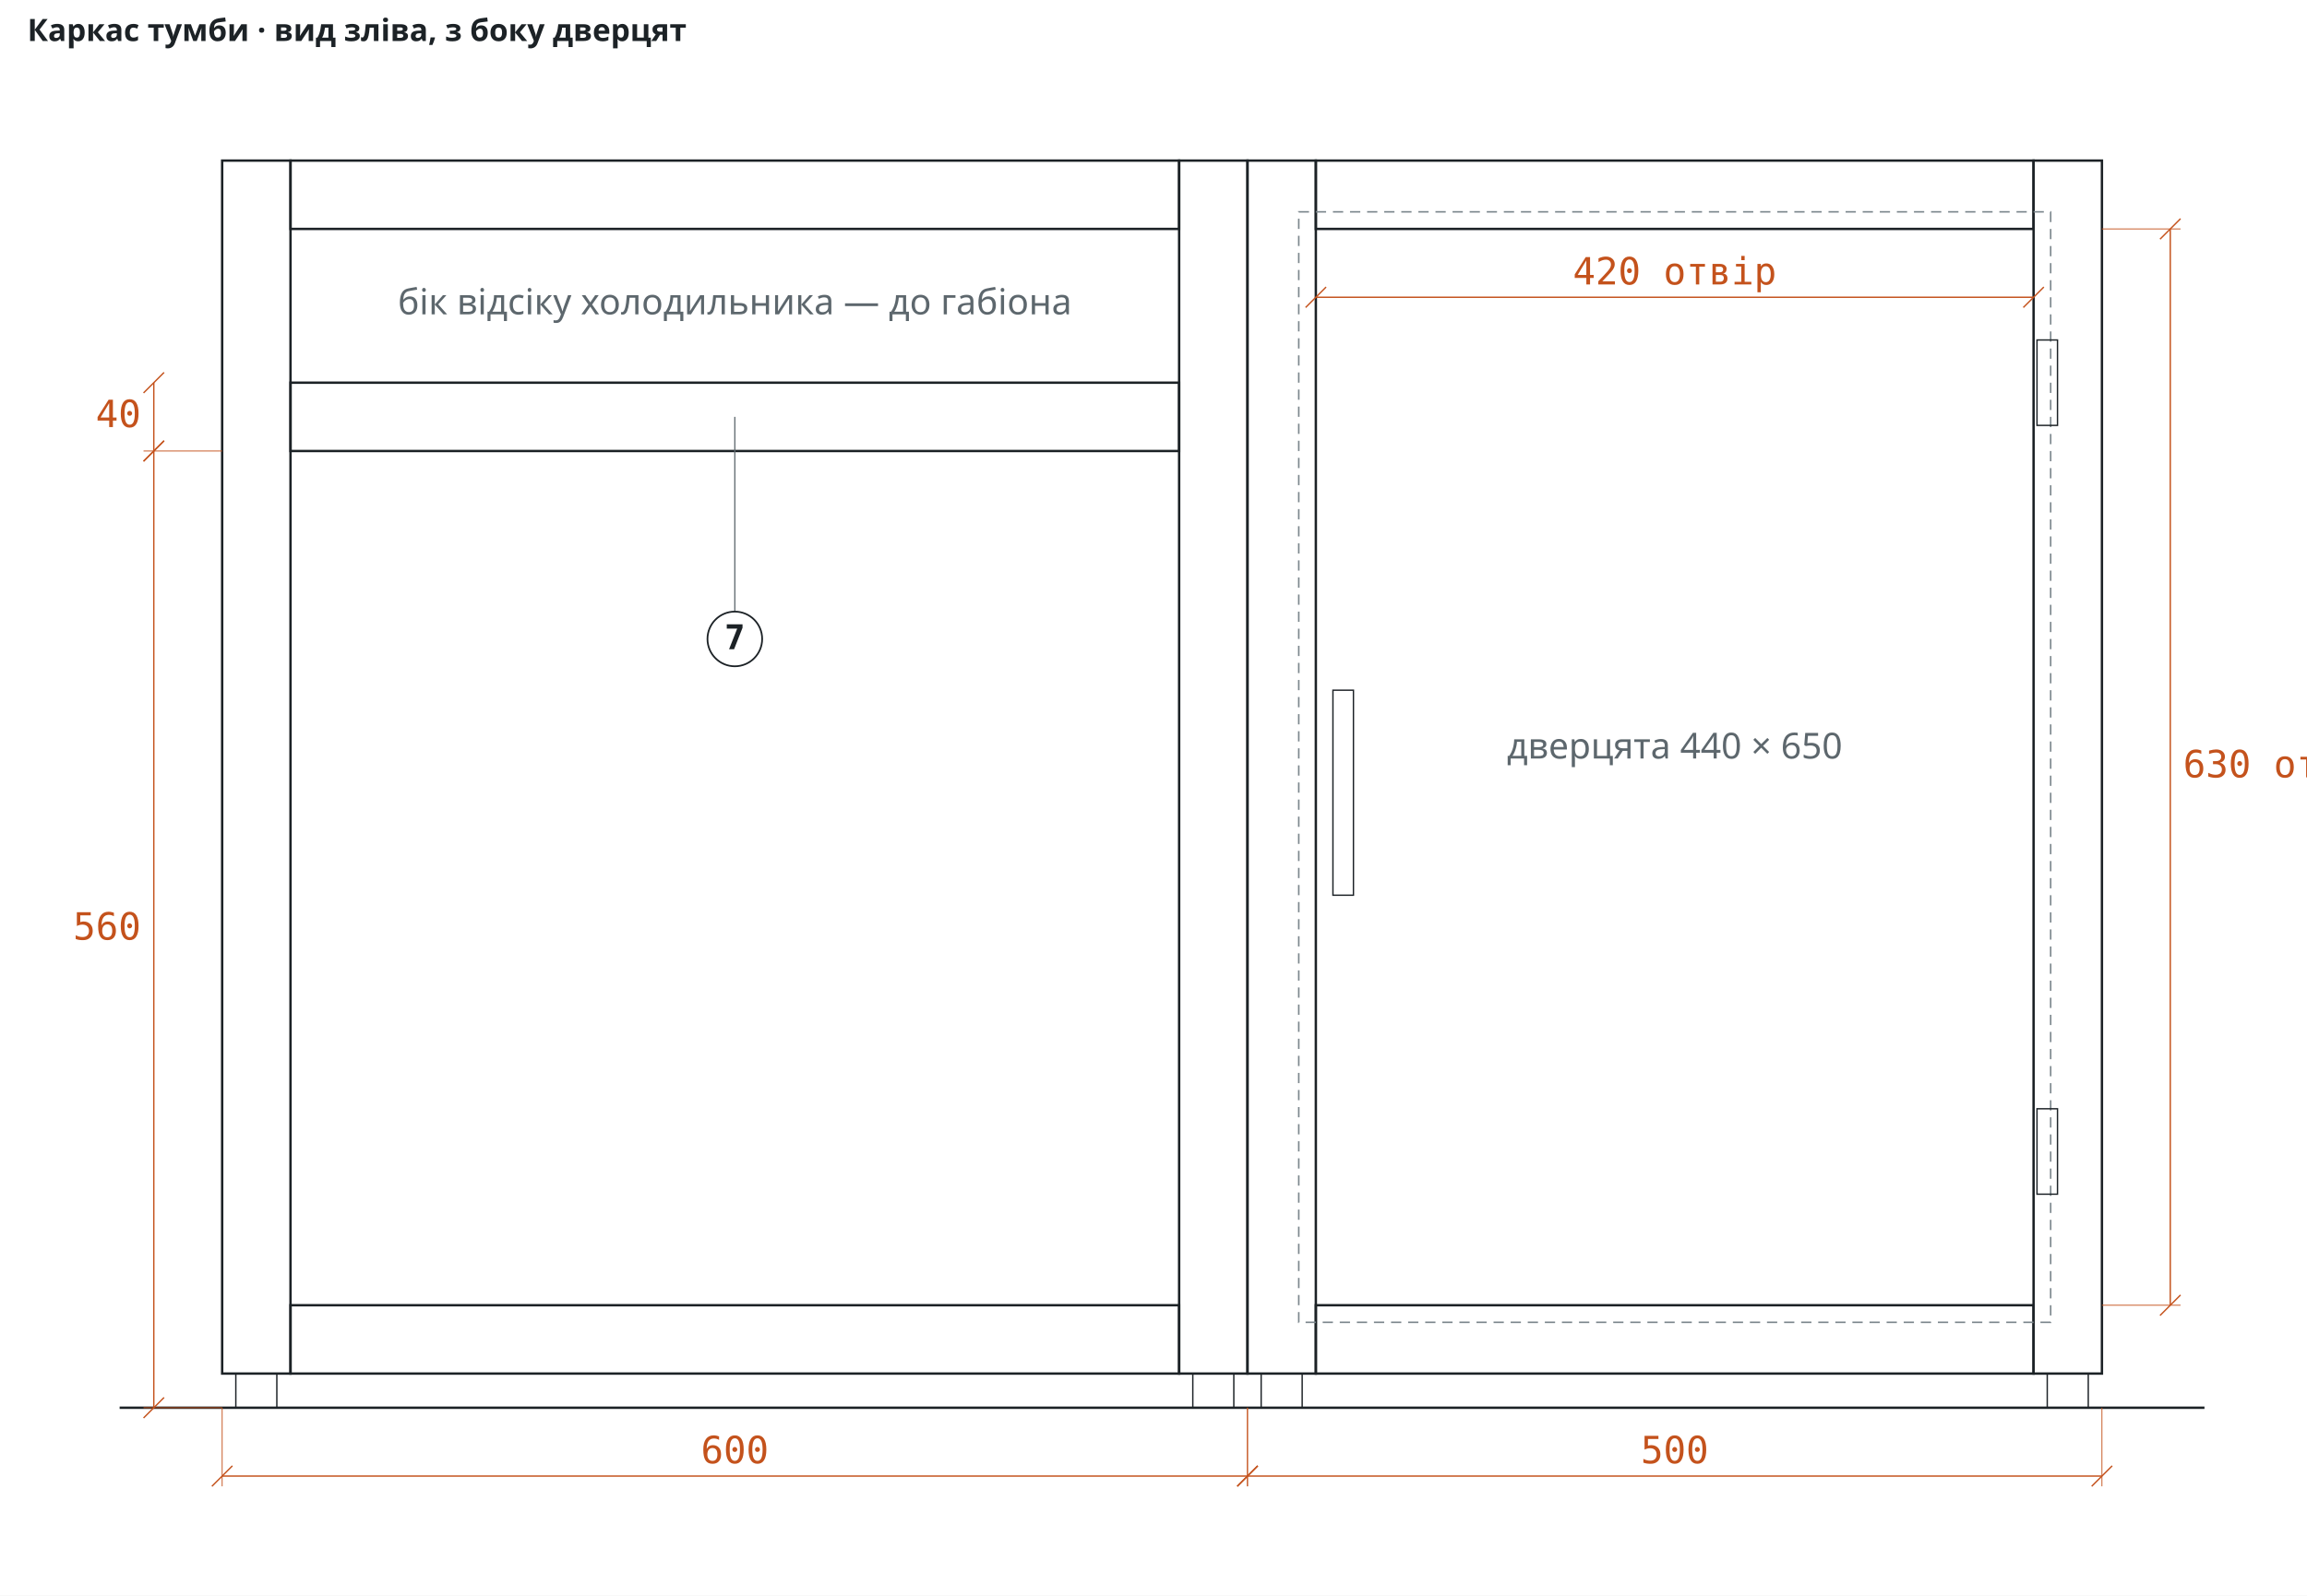
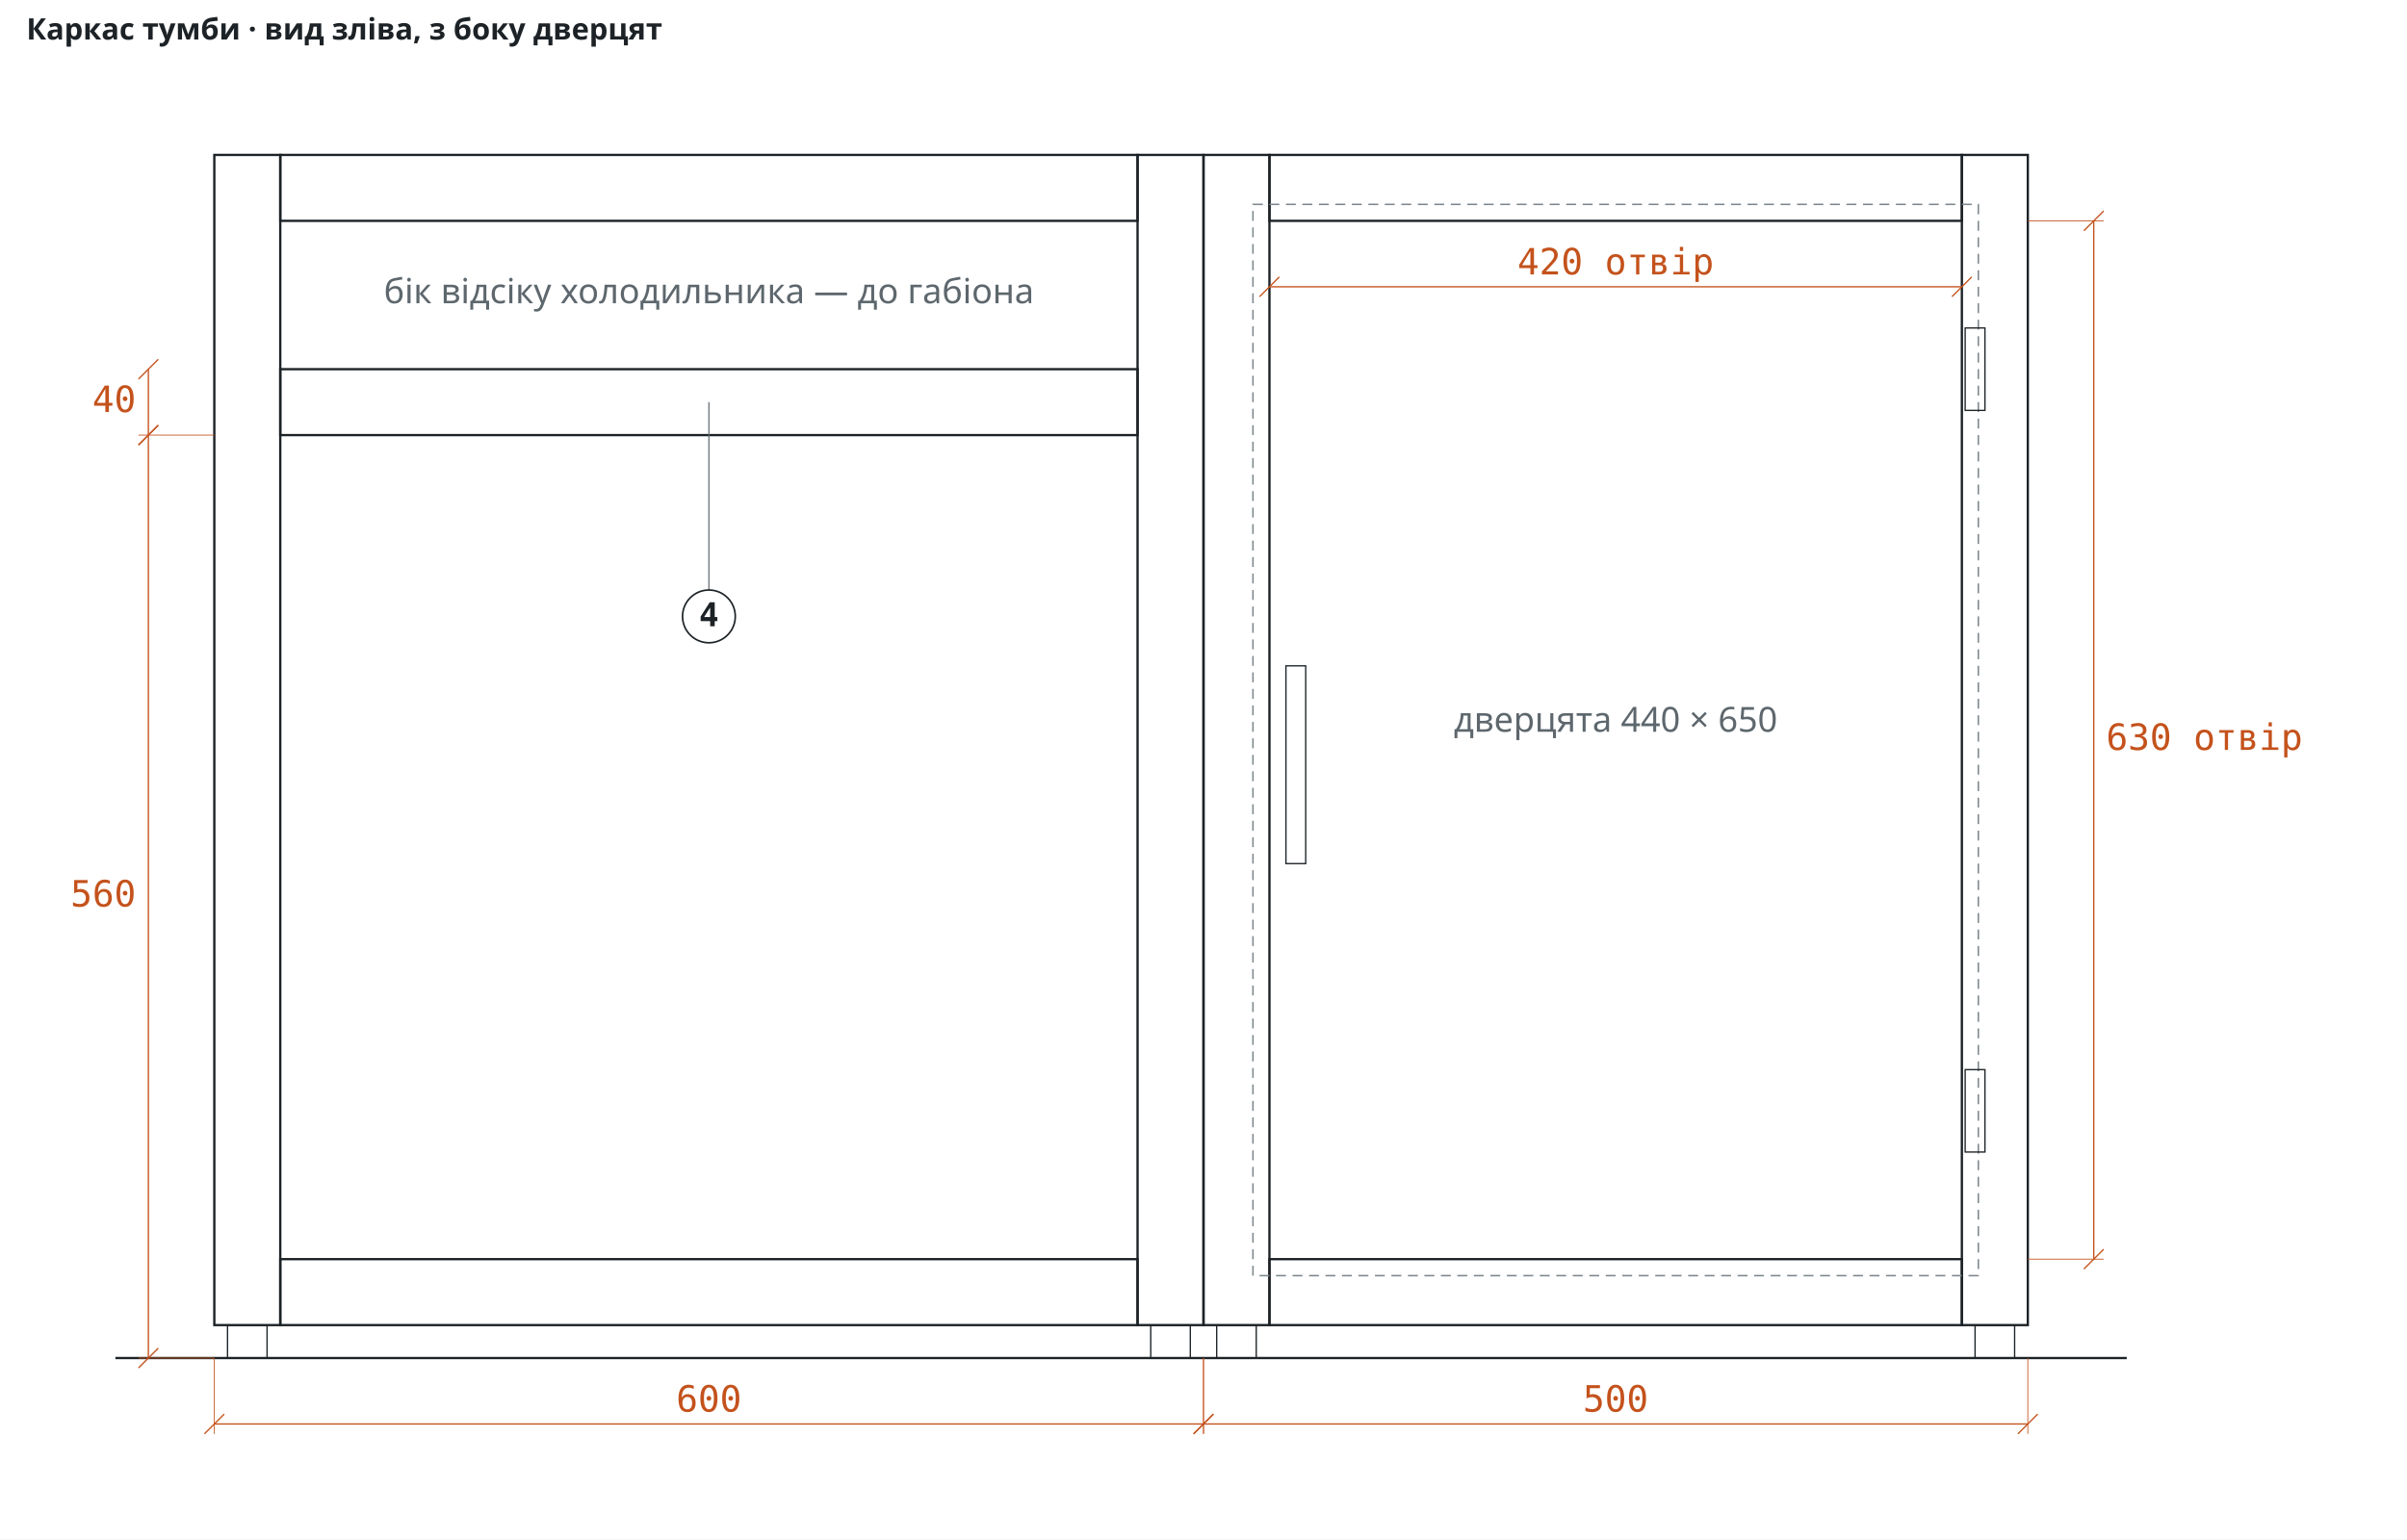
- <svg xmlns="http://www.w3.org/2000/svg" viewBox="0 0 1350 934" width="1350" height="934">
+ <svg xmlns="http://www.w3.org/2000/svg" viewBox="0 0 1460 934" width="1460" height="934">
  <style>.ol{fill:none;stroke:#1c2226;stroke-width:1.4}.thin{stroke-width:.8}.hid{fill:none;stroke:#7b868c;stroke-width:.9;stroke-dasharray:6 4}.cl{stroke:#7b868c;stroke-width:.7;stroke-dasharray:14 3 2 3}.brick{fill:#efe3d0;stroke:none}.stone{fill:#e3e1dc;stroke:#7b868c;stroke-width:.6}.fill{fill:#e8ecea;stroke:#1c2226;stroke-width:1.2}.dim{stroke:#c4521c;stroke-width:.8}.ext{stroke:#c4521c;stroke-width:.5}.lead{stroke:#5d676d;stroke-width:.7}.dt{fill:#c4521c;font:500 15px "IBM Plex Mono",Consolas,monospace}.note{fill:#5d676d;font:14px "IBM Plex Sans",Segoe UI,sans-serif}.lt{fill:#1c2226;font:13px "IBM Plex Sans",Segoe UI,sans-serif}.bub{fill:#fff;stroke:#1c2226;stroke-width:1}.bt{fill:#1c2226;font:600 13px "IBM Plex Mono",Consolas,monospace}.ttl{fill:#1c2226;font:600 18px "IBM Plex Sans",Segoe UI,sans-serif}</style>
  <rect width="100%" height="100%" fill="#ffffff" />
  <text class="ttl" x="16" y="24">Каркас тумби · вид зліва, з боку дверцят</text>
  <g transform="translate(0 34)">
    <line class="ol" x1="70.0" y1="790.0" x2="1290.0" y2="790.0" />
    <rect class="ol" x="130.0" y="60.0" width="40.0" height="710.0" />
    <rect class="ol thin" x="138.0" y="770.0" width="24.0" height="20.0" />
    <rect class="ol" x="690.0" y="60.0" width="40.0" height="710.0" />
    <rect class="ol thin" x="698.0" y="770.0" width="24.0" height="20.0" />
    <rect class="ol" x="730.0" y="60.0" width="40.0" height="710.0" />
    <rect class="ol thin" x="738.0" y="770.0" width="24.0" height="20.0" />
    <rect class="ol" x="1190.0" y="60.0" width="40.0" height="710.0" />
    <rect class="ol thin" x="1198.0" y="770.0" width="24.0" height="20.0" />
    <rect class="ol" x="170.0" y="730.0" width="520.0" height="40.0" />
    <rect class="ol" x="770.0" y="730.0" width="420.0" height="40.0" />
    <rect class="ol" x="170.0" y="60.0" width="520.0" height="40.0" />
    <rect class="ol" x="770.0" y="60.0" width="420.0" height="40.0" />
    <rect class="ol" x="170.0" y="190.0" width="520.0" height="40.0" />
    <rect class="hid" x="760.0" y="90.0" width="440.0" height="650.0" />
    <text class="note" x="980.0" y="410.0" text-anchor="middle" style="font-size:21px">дверцята 440 × 650</text>
    <rect class="ol thin" x="780.0" y="370.0" width="12.0" height="120.0" />
    <rect class="ol thin" x="1192.0" y="615.0" width="12.0" height="50.0" />
    <rect class="ol thin" x="1192.0" y="165.0" width="12.0" height="50.0" />
    <line class="ext" x1="130.0" y1="790.0" x2="130.0" y2="836.0" />
    <line class="ext" x1="730.0" y1="790.0" x2="730.0" y2="836.0" />
    <line class="dim" x1="130.0" y1="830.0" x2="730.0" y2="830.0" />
    <line class="dim" x1="124.0" y1="836.0" x2="136.0" y2="824.0" />
    <line class="dim" x1="724.0" y1="836.0" x2="736.0" y2="824.0" />
    <text class="dt" x="430.0" y="822.5" text-anchor="middle" style="font-size:22px">600</text>
    <line class="ext" x1="730.0" y1="790.0" x2="730.0" y2="836.0" />
    <line class="ext" x1="1230.0" y1="790.0" x2="1230.0" y2="836.0" />
    <line class="dim" x1="730.0" y1="830.0" x2="1230.0" y2="830.0" />
    <line class="dim" x1="724.0" y1="836.0" x2="736.0" y2="824.0" />
    <line class="dim" x1="1224.0" y1="836.0" x2="1236.0" y2="824.0" />
    <text class="dt" x="980.0" y="822.5" text-anchor="middle" style="font-size:22px">500</text>
    <line class="dim" x1="770.0" y1="140.0" x2="1190.0" y2="140.0" />
    <line class="dim" x1="764.0" y1="146.0" x2="776.0" y2="134.0" />
    <line class="dim" x1="1184.0" y1="146.0" x2="1196.0" y2="134.0" />
    <text class="dt" x="980.0" y="132.5" text-anchor="middle" style="font-size:22px">420 отвір</text>
    <line class="ext" x1="1230.0" y1="730.0" x2="1276.0" y2="730.0" />
    <line class="ext" x1="1230.0" y1="100.0" x2="1276.0" y2="100.0" />
    <line class="dim" x1="1270.0" y1="730.0" x2="1270.0" y2="100.0" />
    <line class="dim" x1="1264.0" y1="736.0" x2="1276.0" y2="724.0" />
    <line class="dim" x1="1264.0" y1="106.0" x2="1276.0" y2="94.0" />
    <text class="dt" x="1277.5" y="421.0" text-anchor="start" style="font-size:22px">630 отвір</text>
    <line class="ext" x1="130.0" y1="790.0" x2="84.0" y2="790.0" />
    <line class="ext" x1="130.0" y1="230.0" x2="84.0" y2="230.0" />
    <line class="dim" x1="90.0" y1="790.0" x2="90.0" y2="230.0" />
    <line class="dim" x1="84.0" y1="796.0" x2="96.0" y2="784.0" />
    <line class="dim" x1="84.0" y1="236.0" x2="96.0" y2="224.0" />
    <text class="dt" x="82.5" y="516.0" text-anchor="end" style="font-size:22px">560</text>
    <line class="dim" x1="90.0" y1="230.0" x2="90.0" y2="190.0" />
    <line class="dim" x1="84.0" y1="236.0" x2="96.0" y2="224.0" />
    <line class="dim" x1="84.0" y1="196.0" x2="96.0" y2="184.0" />
    <text class="dt" x="82.5" y="216.0" text-anchor="end" style="font-size:22px">40</text>
    <text class="note" x="430.0" y="150.0" text-anchor="middle" style="font-size:21px">бік відсіку холодильника — до габіона</text>
    <line class="lead" x1="430.0" y1="210.0" x2="430.0" y2="340.0" />
    <circle class="bub" cx="430.0" cy="340.0" r="16" />
-     <text class="bt" x="430.0" y="346.0" text-anchor="middle" style="font-size:20px">7</text>
+     <text class="bt" x="430.0" y="346.0" text-anchor="middle" style="font-size:20px">4</text>
  </g>
</svg>
